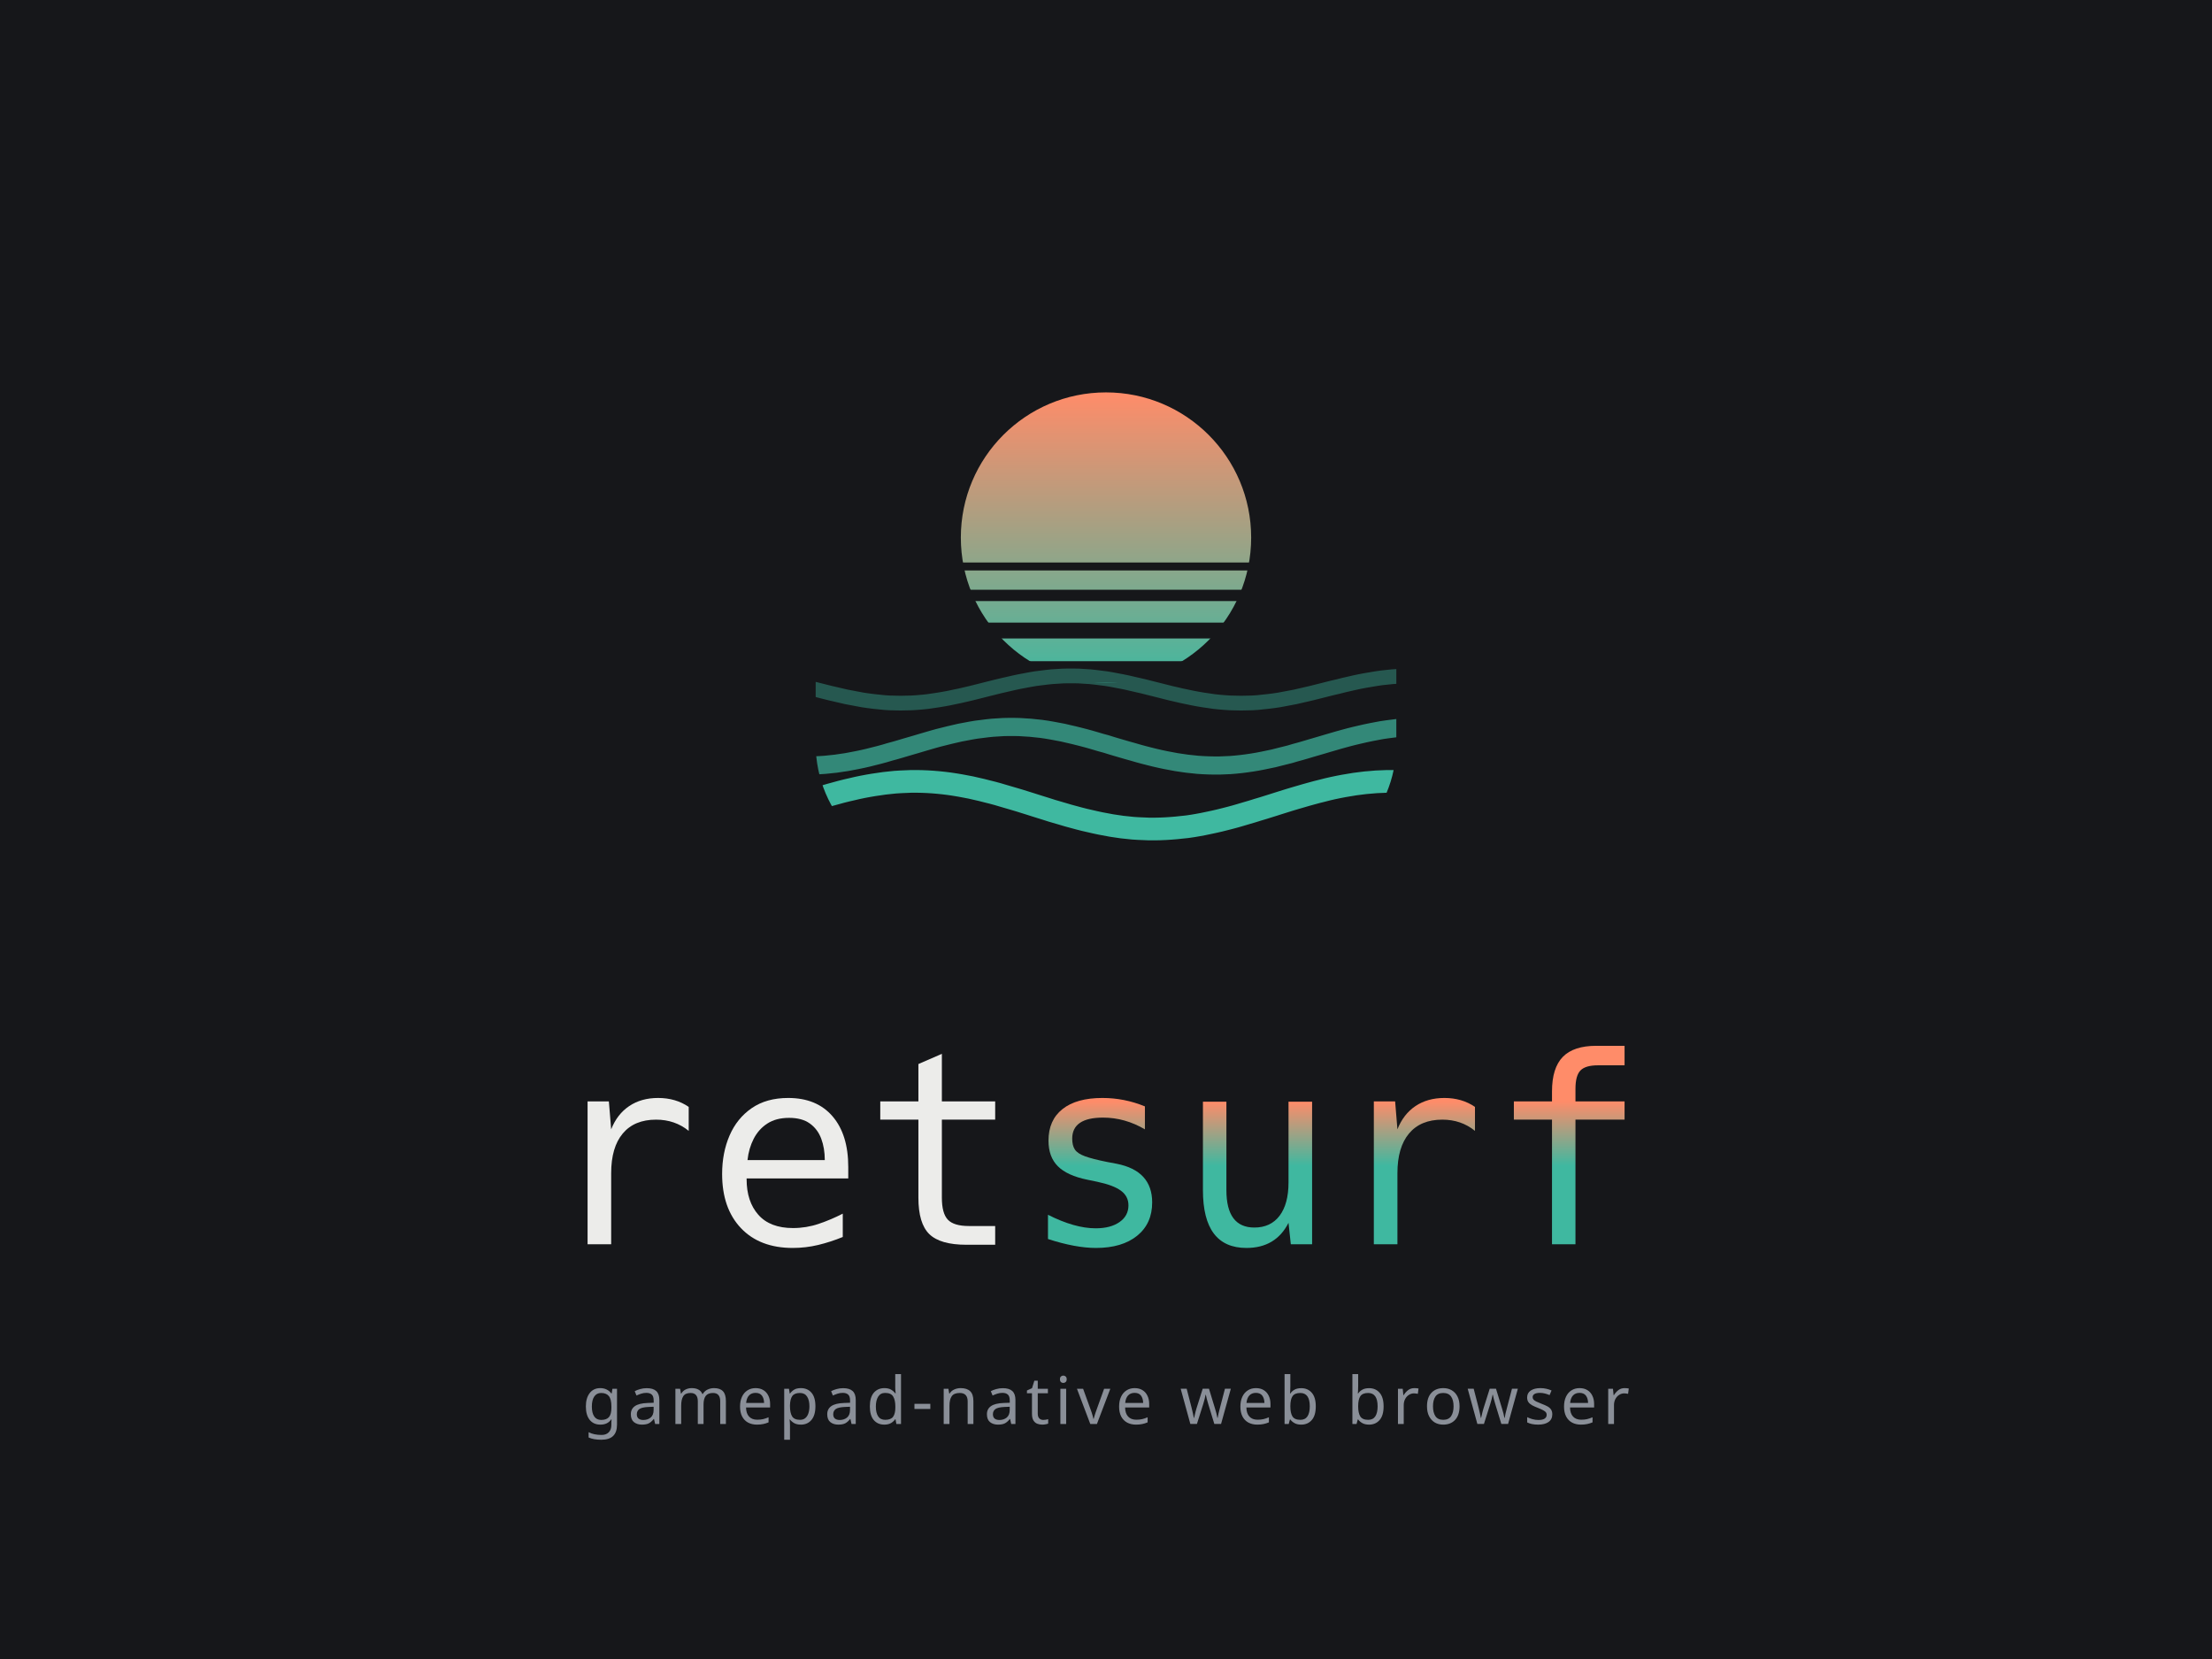
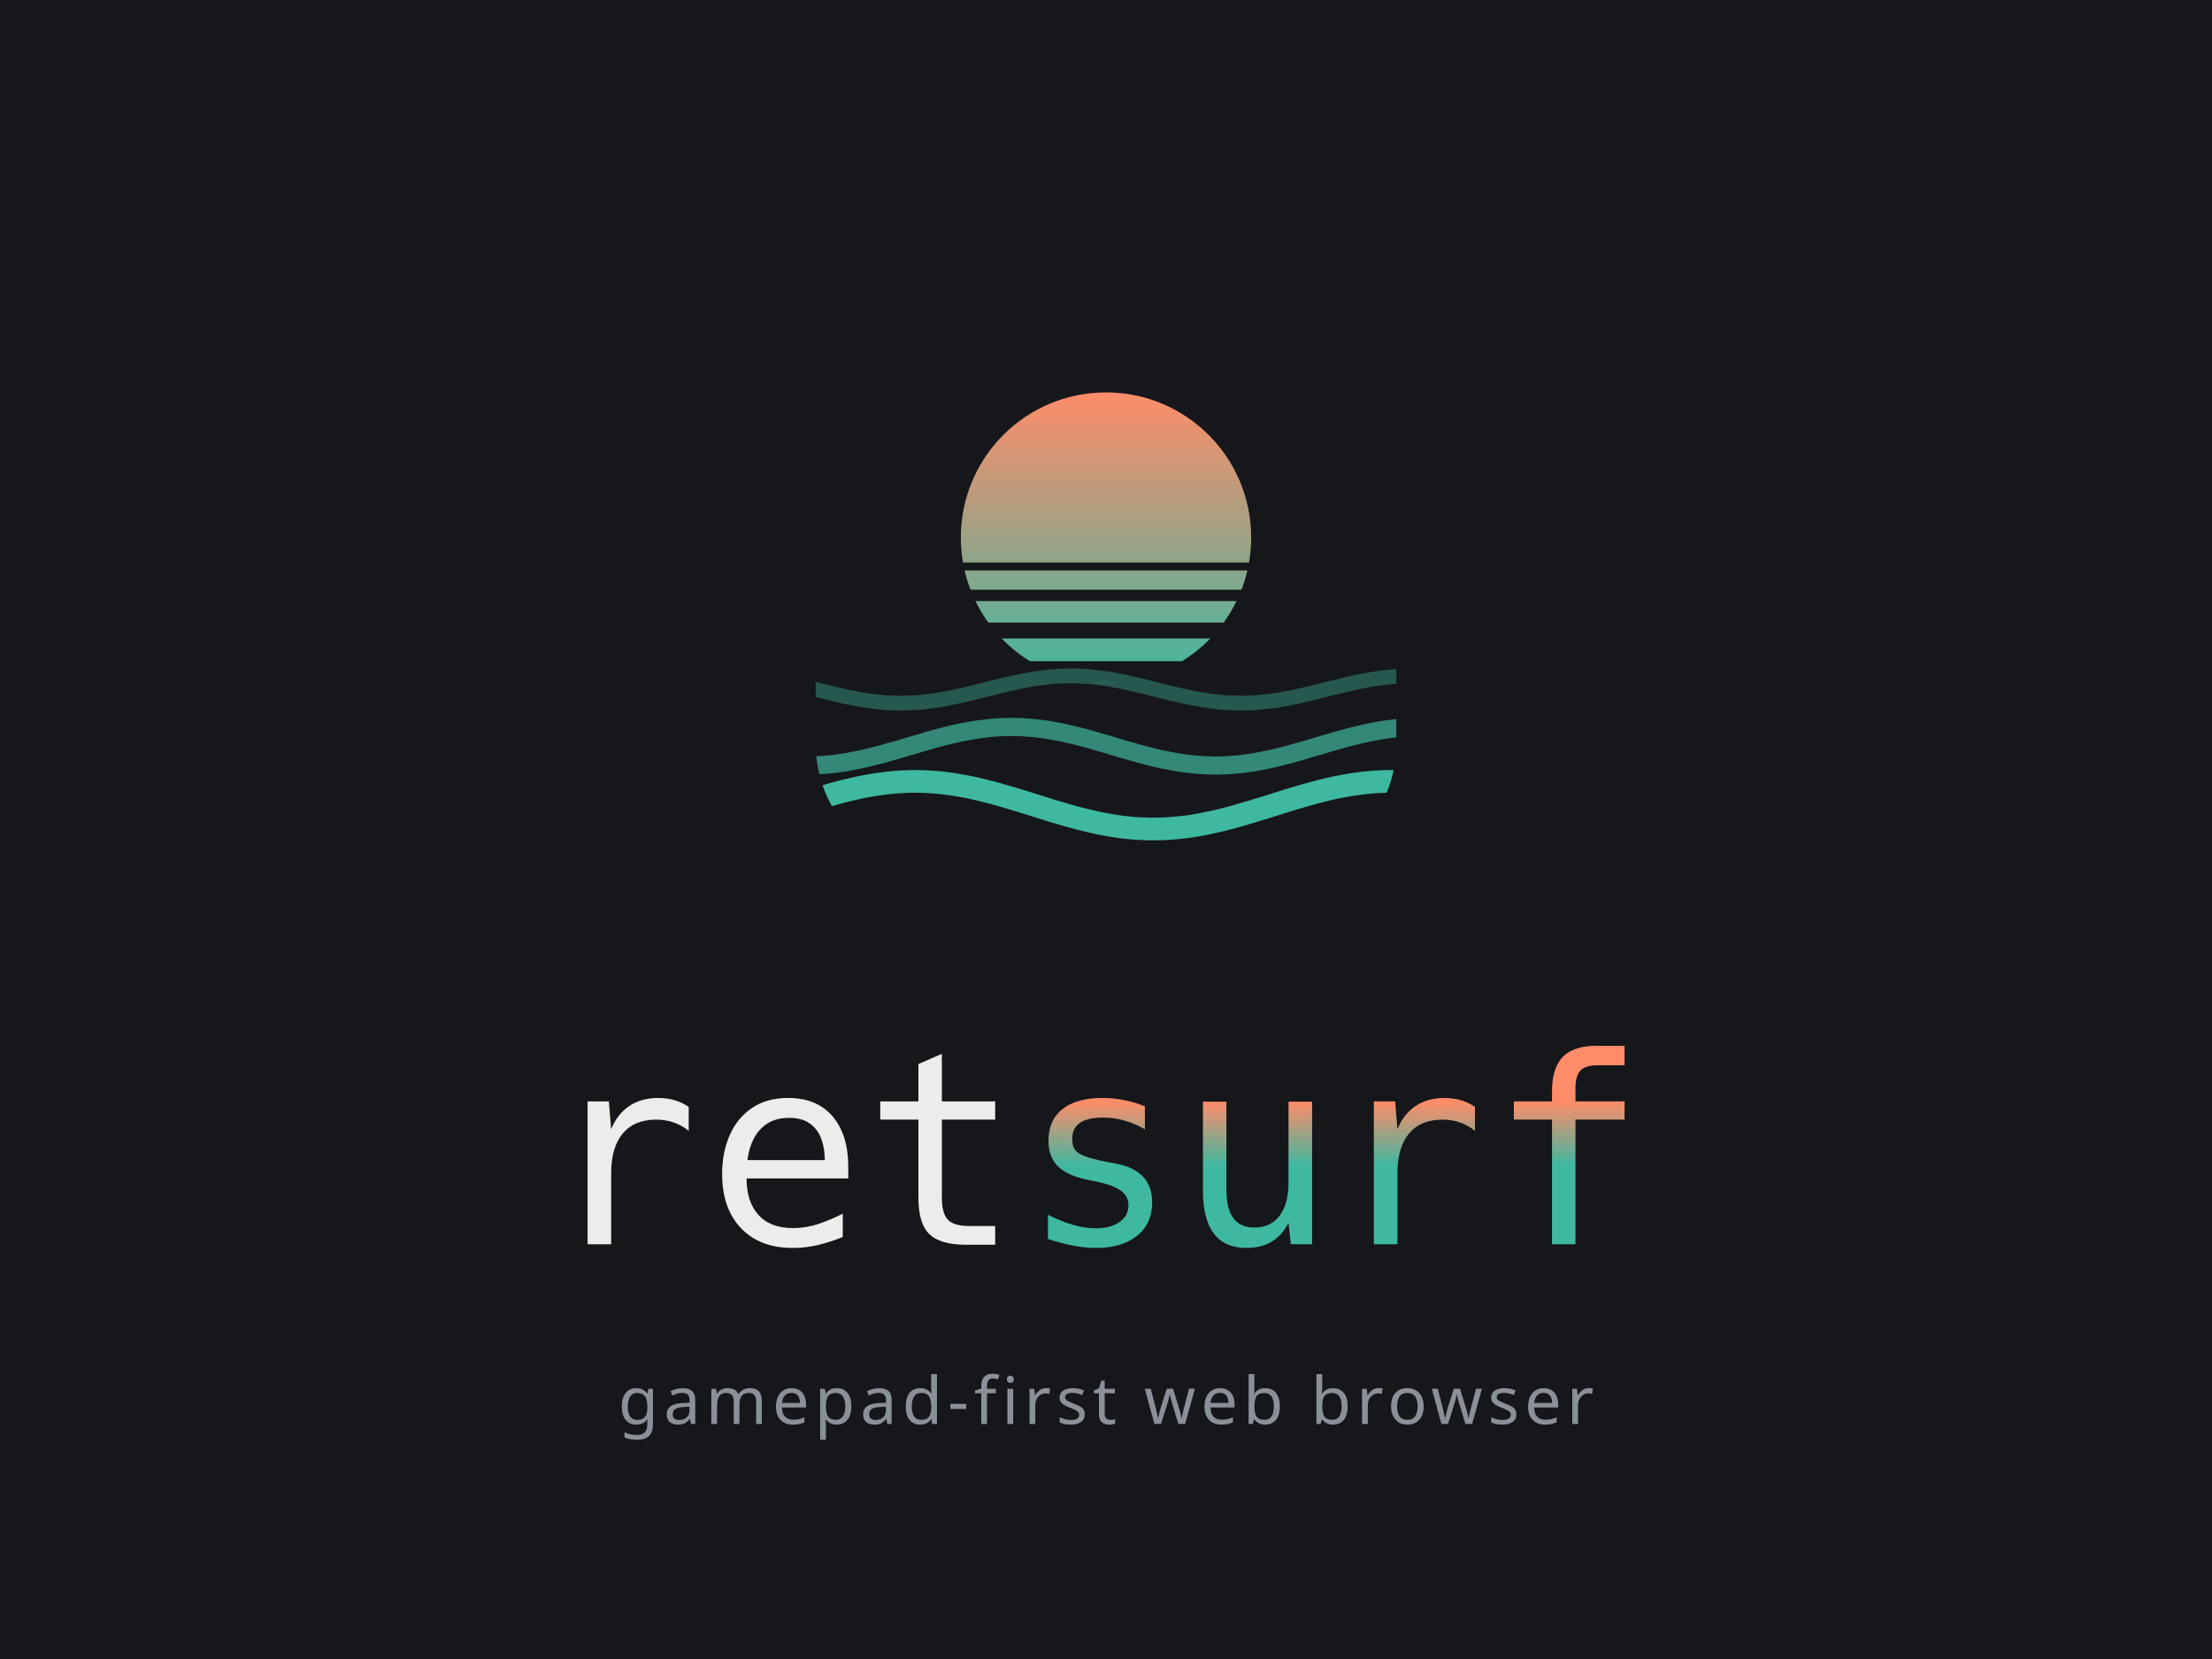
<svg xmlns="http://www.w3.org/2000/svg" width="640" height="480" viewBox="0 0 640 480">
  <defs>
    <linearGradient id="sw" gradientUnits="userSpaceOnUse" x1="0" y1="0" x2="0" y2="1120">
      <stop offset="0" stop-color="#3fb8a0" />
      <stop offset="0.55" stop-color="#3fb8a0" />
      <stop offset="1" stop-color="#ff8c69" />
    </linearGradient>
  </defs>
  <rect width="640" height="480" fill="#16171a" />
  <g transform="translate(236.0 84)">
    <defs>
      <clipPath id="isq">
        <rect width="168" height="168" rx="36.750" />
      </clipPath>
      <linearGradient id="isg" gradientUnits="userSpaceOnUse" x1="0" y1="90" x2="0" y2="346">
        <stop offset="0" stop-color="#ff8c69" />
        <stop offset="1" stop-color="#3fb8a0" />
      </linearGradient>
      <mask id="ism">
        <rect width="512" height="512" fill="#fff" />
        <rect x="0" y="240" width="512" height="7" fill="#000" />
        <rect x="0" y="264" width="512" height="10" fill="#000" />
        <rect x="0" y="293" width="512" height="14" fill="#000" />
        <rect x="0" y="327" width="512" height="19" fill="#000" />
      </mask>
    </defs>
    <g clip-path="url(#isq)">
      <g transform="scale(0.328125)">
        <rect width="512" height="512" fill="#16171a" />
        <circle cx="256" cy="218" r="128" fill="url(#isg)" mask="url(#ism)" />
        <path d="M -30.0 344.9 L -25.2 345.9 L -20.5 347.0 L -15.7 348.1 L -10.9 349.3 L -6.2 350.5 L -1.4 351.6 L 3.4 352.8 L 8.1 354.0 L 12.9 355.2 L 17.7 356.3 L 22.4 357.4 L 27.2 358.5 L 32.0 359.4 L 36.7 360.3 L 41.5 361.2 L 46.3 361.9 L 51.0 362.5 L 55.8 363.0 L 60.6 363.5 L 65.3 363.8 L 70.1 363.9 L 74.9 364.0 L 79.6 363.9 L 84.4 363.8 L 89.2 363.5 L 93.9 363.1 L 98.7 362.6 L 103.5 361.9 L 108.2 361.2 L 113.0 360.4 L 117.8 359.5 L 122.5 358.5 L 127.3 357.5 L 132.1 356.4 L 136.8 355.3 L 141.6 354.1 L 146.4 352.9 L 151.1 351.7 L 155.9 350.5 L 160.7 349.3 L 165.4 348.2 L 170.2 347.1 L 175.0 346.0 L 179.7 345.0 L 184.5 344.1 L 189.3 343.2 L 194.0 342.4 L 198.8 341.8 L 203.6 341.2 L 208.3 340.7 L 213.1 340.4 L 217.9 340.1 L 222.6 340.0 L 227.4 340.0 L 232.2 340.1 L 236.9 340.4 L 241.7 340.7 L 246.5 341.2 L 251.2 341.8 L 256.0 342.4 L 260.8 343.2 L 265.5 344.1 L 270.3 345.0 L 275.1 346.0 L 279.8 347.1 L 284.6 348.2 L 289.4 349.3 L 294.1 350.5 L 298.9 351.7 L 303.7 352.9 L 308.4 354.1 L 313.2 355.3 L 318.0 356.4 L 322.7 357.5 L 327.5 358.5 L 332.3 359.5 L 337.0 360.4 L 341.8 361.2 L 346.6 361.9 L 351.3 362.6 L 356.1 363.1 L 360.9 363.5 L 365.6 363.8 L 370.4 363.9 L 375.2 364.0 L 379.9 363.9 L 384.7 363.8 L 389.5 363.5 L 394.2 363.0 L 399.0 362.5 L 403.8 361.9 L 408.5 361.2 L 413.3 360.3 L 418.1 359.4 L 422.8 358.5 L 427.6 357.4 L 432.4 356.3 L 437.1 355.2 L 441.9 354.0 L 446.7 352.8 L 451.4 351.6 L 456.2 350.4 L 461.0 349.3 L 465.7 348.1 L 470.5 347.0 L 475.3 345.9 L 480.0 344.9 L 484.8 344.0 L 489.6 343.2 L 494.3 342.4 L 499.1 341.7 L 503.9 341.2 L 508.6 340.7 L 513.4 340.4 L 518.2 340.1 L 522.9 340.0 L 527.7 340.0 L 532.5 340.1 L 537.2 340.4 L 542.0 340.8" fill="none" stroke="#3fb8a0" stroke-width="13" stroke-linecap="round" opacity="0.4" />
        <path d="M -30.0 417.7 L -25.2 418.2 L -20.5 418.6 L -15.7 418.8 L -10.9 419.0 L -6.2 419.0 L -1.4 418.9 L 3.4 418.7 L 8.1 418.4 L 12.9 417.9 L 17.7 417.4 L 22.4 416.7 L 27.2 416.0 L 32.0 415.1 L 36.7 414.2 L 41.5 413.2 L 46.3 412.1 L 51.0 410.9 L 55.8 409.7 L 60.6 408.4 L 65.3 407.0 L 70.1 405.7 L 74.9 404.3 L 79.6 402.9 L 84.4 401.5 L 89.2 400.1 L 93.9 398.7 L 98.7 397.3 L 103.5 395.9 L 108.2 394.6 L 113.0 393.4 L 117.8 392.2 L 122.5 391.1 L 127.3 390.0 L 132.1 389.1 L 136.8 388.2 L 141.6 387.4 L 146.4 386.8 L 151.1 386.2 L 155.9 385.7 L 160.7 385.4 L 165.4 385.1 L 170.2 385.0 L 175.0 385.0 L 179.7 385.1 L 184.5 385.4 L 189.3 385.7 L 194.0 386.2 L 198.8 386.7 L 203.6 387.4 L 208.3 388.2 L 213.1 389.1 L 217.9 390.0 L 222.6 391.1 L 227.4 392.2 L 232.2 393.4 L 236.9 394.6 L 241.7 395.9 L 246.5 397.3 L 251.2 398.7 L 256.0 400.0 L 260.8 401.5 L 265.5 402.9 L 270.3 404.3 L 275.1 405.7 L 279.8 407.0 L 284.6 408.4 L 289.4 409.7 L 294.1 410.9 L 298.9 412.1 L 303.7 413.2 L 308.4 414.2 L 313.2 415.1 L 318.0 416.0 L 322.7 416.7 L 327.5 417.4 L 332.3 417.9 L 337.0 418.4 L 341.8 418.7 L 346.6 418.9 L 351.3 419.0 L 356.1 419.0 L 360.9 418.8 L 365.6 418.6 L 370.4 418.2 L 375.2 417.7 L 379.9 417.1 L 384.7 416.4 L 389.5 415.6 L 394.2 414.7 L 399.0 413.7 L 403.8 412.7 L 408.5 411.5 L 413.3 410.3 L 418.1 409.1 L 422.8 407.7 L 427.6 406.4 L 432.4 405.0 L 437.1 403.6 L 441.9 402.2 L 446.7 400.8 L 451.4 399.4 L 456.2 398.0 L 461.0 396.6 L 465.7 395.3 L 470.5 394.0 L 475.3 392.8 L 480.0 391.7 L 484.8 390.6 L 489.6 389.6 L 494.3 388.7 L 499.1 387.8 L 503.9 387.1 L 508.6 386.5 L 513.4 385.9 L 518.2 385.5 L 522.9 385.2 L 527.7 385.1 L 532.5 385.0 L 537.2 385.1 L 542.0 385.2" fill="none" stroke="#3fb8a0" stroke-width="16" stroke-linecap="round" opacity="0.7" />
        <path d="M -30.0 458.0 L -25.2 456.5 L -20.5 455.0 L -15.7 453.5 L -10.9 452.0 L -6.2 450.5 L -1.4 449.1 L 3.4 447.6 L 8.1 446.2 L 12.9 444.8 L 17.7 443.5 L 22.4 442.2 L 27.2 441.0 L 32.0 439.9 L 36.7 438.8 L 41.5 437.8 L 46.3 436.9 L 51.0 436.1 L 55.8 435.4 L 60.6 434.7 L 65.3 434.2 L 70.1 433.7 L 74.9 433.4 L 79.6 433.2 L 84.4 433.0 L 89.2 433.0 L 93.9 433.1 L 98.7 433.3 L 103.5 433.6 L 108.2 434.0 L 113.0 434.5 L 117.8 435.1 L 122.5 435.8 L 127.3 436.6 L 132.1 437.5 L 136.8 438.4 L 141.6 439.5 L 146.4 440.6 L 151.1 441.8 L 155.9 443.0 L 160.7 444.3 L 165.4 445.7 L 170.2 447.1 L 175.0 448.5 L 179.7 449.9 L 184.5 451.4 L 189.3 452.9 L 194.0 454.4 L 198.8 455.9 L 203.6 457.4 L 208.3 458.9 L 213.1 460.3 L 217.9 461.7 L 222.6 463.1 L 227.4 464.4 L 232.2 465.7 L 236.9 466.9 L 241.7 468.0 L 246.5 469.1 L 251.2 470.1 L 256.0 471.0 L 260.8 471.9 L 265.5 472.6 L 270.3 473.3 L 275.1 473.8 L 279.8 474.3 L 284.6 474.6 L 289.4 474.8 L 294.1 475.0 L 298.9 475.0 L 303.7 474.9 L 308.4 474.7 L 313.2 474.4 L 318.0 474.0 L 322.7 473.5 L 327.5 473.0 L 332.3 472.3 L 337.0 471.5 L 341.8 470.6 L 346.6 469.6 L 351.3 468.6 L 356.1 467.5 L 360.9 466.3 L 365.6 465.1 L 370.4 463.8 L 375.2 462.4 L 379.9 461.0 L 384.7 459.6 L 389.5 458.1 L 394.2 456.7 L 399.0 455.2 L 403.8 453.7 L 408.5 452.2 L 413.3 450.7 L 418.1 449.2 L 422.8 447.8 L 427.6 446.4 L 432.4 445.0 L 437.1 443.7 L 441.9 442.4 L 446.7 441.2 L 451.4 440.0 L 456.2 438.9 L 461.0 437.9 L 465.7 437.0 L 470.5 436.2 L 475.3 435.4 L 480.0 434.8 L 484.8 434.2 L 489.6 433.8 L 494.3 433.4 L 499.1 433.2 L 503.9 433.0 L 508.6 433.0 L 513.4 433.1 L 518.2 433.3 L 522.9 433.5 L 527.7 433.9 L 532.5 434.4 L 537.2 435.0 L 542.0 435.7" fill="none" stroke="#3fb8a0" stroke-width="20" stroke-linecap="round" opacity="1.0" />
      </g>
    </g>
  </g>
  <g transform="translate(158.86 360.00) scale(0.0369 -0.0369)">
    <path d="M302 1120H469L487 901Q534 1020 628.5 1083.5Q723 1147 855 1147Q993 1147 1095 1077V889Q987 977 839 977Q669 977 578.0 868.5Q487 760 487 557V0H302Z" fill="#ececea" transform="translate(0 0)" />
    <path d="M678 -29Q419 -29 271.5 126.5Q124 282 124 551Q124 718 182.5 853.0Q241 988 356.5 1067.5Q472 1147 642 1147Q866 1147 989.5 1003.5Q1113 860 1113 606V516H316V510Q316 335 408.0 231.0Q500 127 680 127Q784 127 881.5 160.0Q979 193 1070 240V57Q975 18 877.5 -5.5Q780 -29 678 -29ZM929 660Q929 753 901.0 828.0Q873 903 811.5 947.0Q750 991 649 991Q547 991 478.5 946.5Q410 902 371.5 827.0Q333 752 323 660Z" fill="#ececea" transform="translate(1233 0)" />
    <path d="M807 -4Q601 -4 515.5 79.5Q430 163 430 365V977H131V1120H430V1413L614 1493V1120H1032V977H614V365Q614 242 661.0 192.5Q708 143 825 143H1032V-4Z" fill="#ececea" transform="translate(2466 0)" />
    <path d="M589 -29Q429 -29 213 41V231Q423 125 587 125Q704 125 774.0 174.0Q844 223 844 305Q844 376 785.5 419.5Q727 463 599 490L522 506Q364 538 290.5 611.5Q217 685 217 812Q217 973 327.0 1060.0Q437 1147 640 1147Q812 1147 973 1081V901Q816 993 645 993Q403 993 403 828Q403 774 424.0 742.5Q445 711 504.0 689.5Q563 668 678 645L752 631Q1030 576 1030 328Q1030 162 912.0 66.5Q794 -29 589 -29Z" fill="url(#sw)" transform="translate(3699 0)" />
    <path d="M536 -29Q195 -29 195 424V1118H379V424Q379 131 598 131Q726 131 796.0 223.5Q866 316 866 485V1118H1051V0H884L866 168Q766 -29 536 -29Z" fill="url(#sw)" transform="translate(4932 0)" />
    <path d="M302 1120H469L487 901Q534 1020 628.5 1083.5Q723 1147 855 1147Q993 1147 1095 1077V889Q987 977 839 977Q669 977 578.0 868.5Q487 760 487 557V0H302Z" fill="url(#sw)" transform="translate(6165 0)" />
    <path d="M466 977H167V1120H466V1198Q466 1382 550.5 1469.0Q635 1556 814 1556H1035V1403H826Q728 1403 689.0 1362.5Q650 1322 650 1219V1120H1035V977H650V0H466Z" fill="url(#sw)" transform="translate(7398 0)" />
  </g>
-   <text x="320.0" y="412" text-anchor="middle" font-family="sans-serif" font-size="19" letter-spacing="1.5" fill="#8a8f98">gamepad-native web browser</text>
+   <text x="320.0" y="412" text-anchor="middle" font-family="sans-serif" font-size="19" letter-spacing="1.5" fill="#8a8f98">gamepad-first web browser</text>
</svg>
